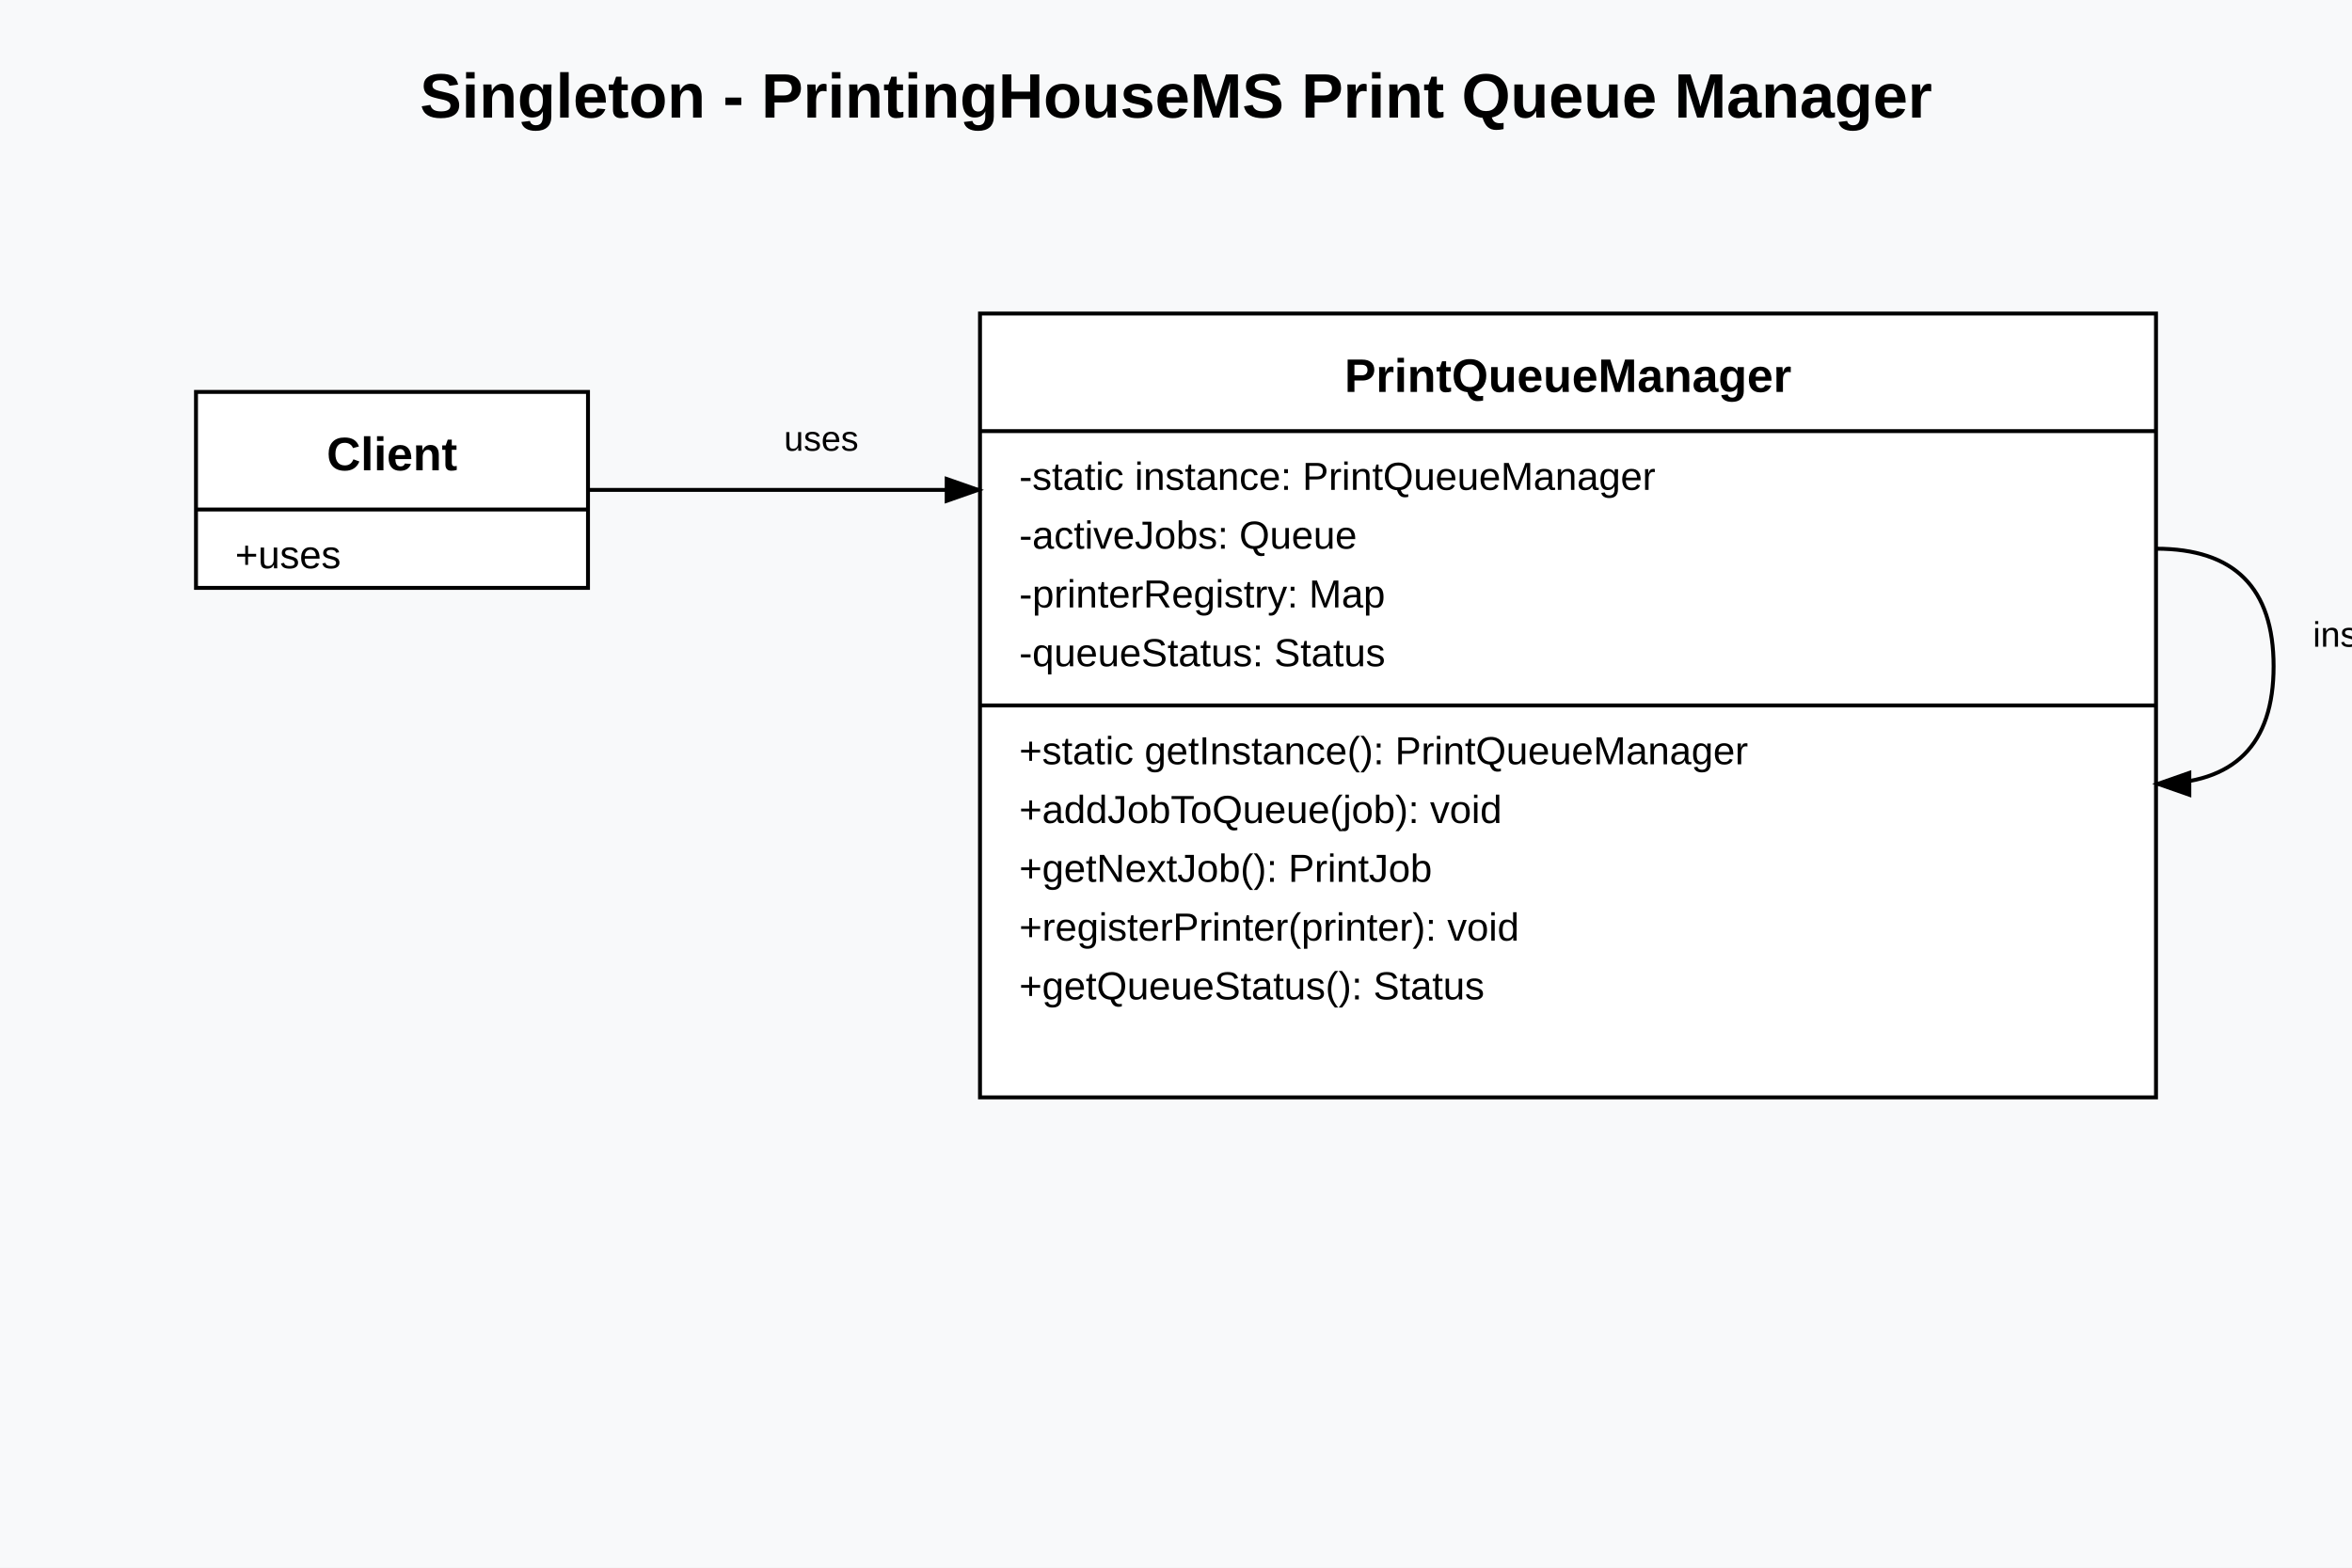
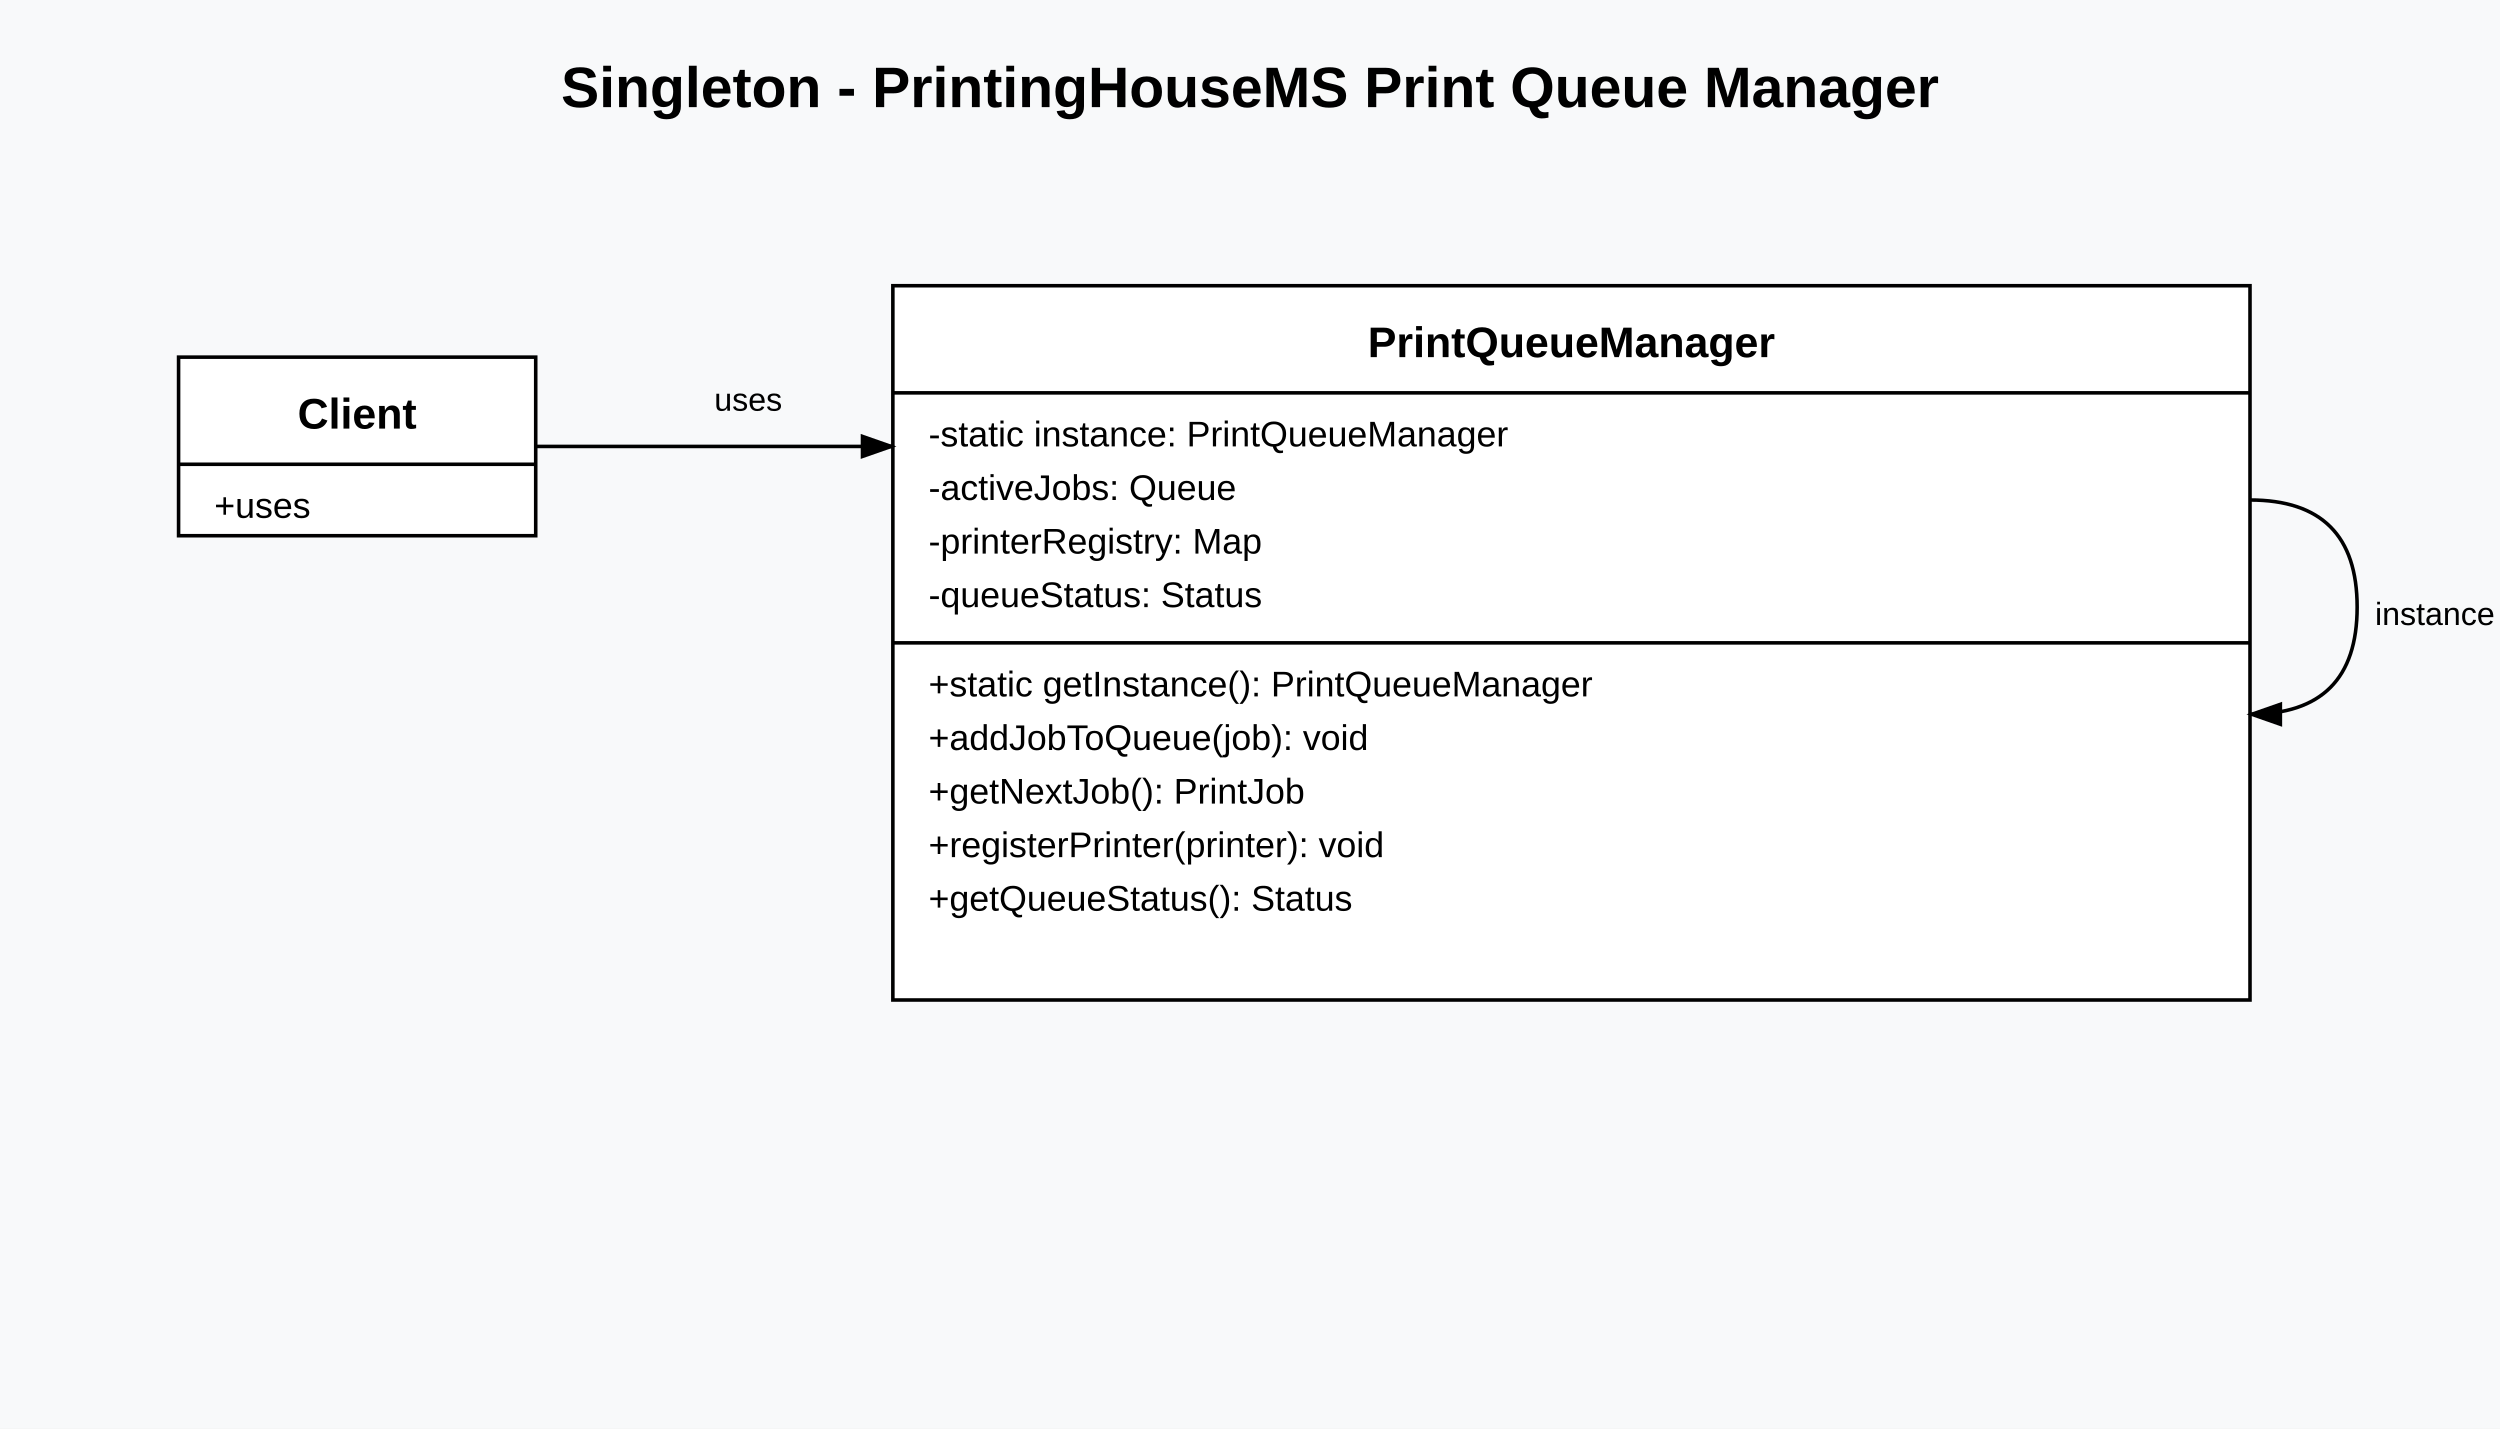
- <svg xmlns="http://www.w3.org/2000/svg" width="600" height="400">
-   <rect width="600" height="400" fill="#f8f9fa" />
-   <text x="300" y="30" text-anchor="middle" fill="black" font-family="Arial" font-size="16" font-weight="bold">Singleton - PrintingHouseMS Print Queue Manager</text>
+ <svg xmlns="http://www.w3.org/2000/svg" width="700" height="400">
+   <rect width="700" height="400" fill="#f8f9fa" />
+   <text x="350" y="30" text-anchor="middle" fill="black" font-family="Arial" font-size="16" font-weight="bold">Singleton - PrintingHouseMS Print Queue Manager</text>
  <rect x="50" y="100" width="100" height="50" fill="white" stroke="black" stroke-width="1" />
  <text x="100" y="120" text-anchor="middle" fill="black" font-family="Arial" font-size="12" font-weight="bold">Client</text>
  <line x1="50" y1="130" x2="150" y2="130" stroke="black" stroke-width="1" />
  <text x="60" y="145" fill="black" font-family="Arial" font-size="10">+uses</text>
-   <rect x="250" y="80" width="300" height="200" fill="white" stroke="black" stroke-width="1" />
-   <text x="400" y="100" text-anchor="middle" fill="black" font-family="Arial" font-size="12" font-weight="bold">PrintQueueManager</text>
-   <line x1="250" y1="110" x2="550" y2="110" stroke="black" stroke-width="1" />
+   <rect x="250" y="80" width="380" height="200" fill="white" stroke="black" stroke-width="1" />
+   <text x="440" y="100" text-anchor="middle" fill="black" font-family="Arial" font-size="12" font-weight="bold">PrintQueueManager</text>
+   <line x1="250" y1="110" x2="630" y2="110" stroke="black" stroke-width="1" />
  <text x="260" y="125" fill="black" font-family="Arial" font-size="10">-static instance: PrintQueueManager</text>
  <text x="260" y="140" fill="black" font-family="Arial" font-size="10">-activeJobs: Queue</text>
  <text x="260" y="155" fill="black" font-family="Arial" font-size="10">-printerRegistry: Map</text>
  <text x="260" y="170" fill="black" font-family="Arial" font-size="10">-queueStatus: Status</text>
-   <line x1="250" y1="180" x2="550" y2="180" stroke="black" stroke-width="1" />
+   <line x1="250" y1="180" x2="630" y2="180" stroke="black" stroke-width="1" />
  <text x="260" y="195" fill="black" font-family="Arial" font-size="10">+static getInstance(): PrintQueueManager</text>
  <text x="260" y="210" fill="black" font-family="Arial" font-size="10">+addJobToQueue(job): void</text>
  <text x="260" y="225" fill="black" font-family="Arial" font-size="10">+getNextJob(): PrintJob</text>
  <text x="260" y="240" fill="black" font-family="Arial" font-size="10">+registerPrinter(printer): void</text>
  <text x="260" y="255" fill="black" font-family="Arial" font-size="10">+getQueueStatus(): Status</text>
-   <path d="M 550 140 Q 580 140 580 170 Q 580 200 550 200" stroke="black" stroke-width="1" fill="none" marker-end="url(#arrow)" />
+   <path d="M 630 140 Q 660 140 660 170 Q 660 200 630 200" stroke="black" stroke-width="1" fill="none" marker-end="url(#arrow)" />
  <line x1="150" y1="125" x2="250" y2="125" stroke="black" stroke-width="1" marker-end="url(#arrow)" />
  <defs>
    <marker id="arrow" markerWidth="10" markerHeight="7" refX="9" refY="3.5" orient="auto">
      <polygon points="0 0, 10 3.5, 0 7" fill="black" />
    </marker>
  </defs>
  <text x="200" y="115" fill="black" font-family="Arial" font-size="9">uses</text>
-   <text x="590" y="165" fill="black" font-family="Arial" font-size="9">instance</text>
+   <text x="665" y="175" fill="black" font-family="Arial" font-size="9">instance</text>
</svg>
